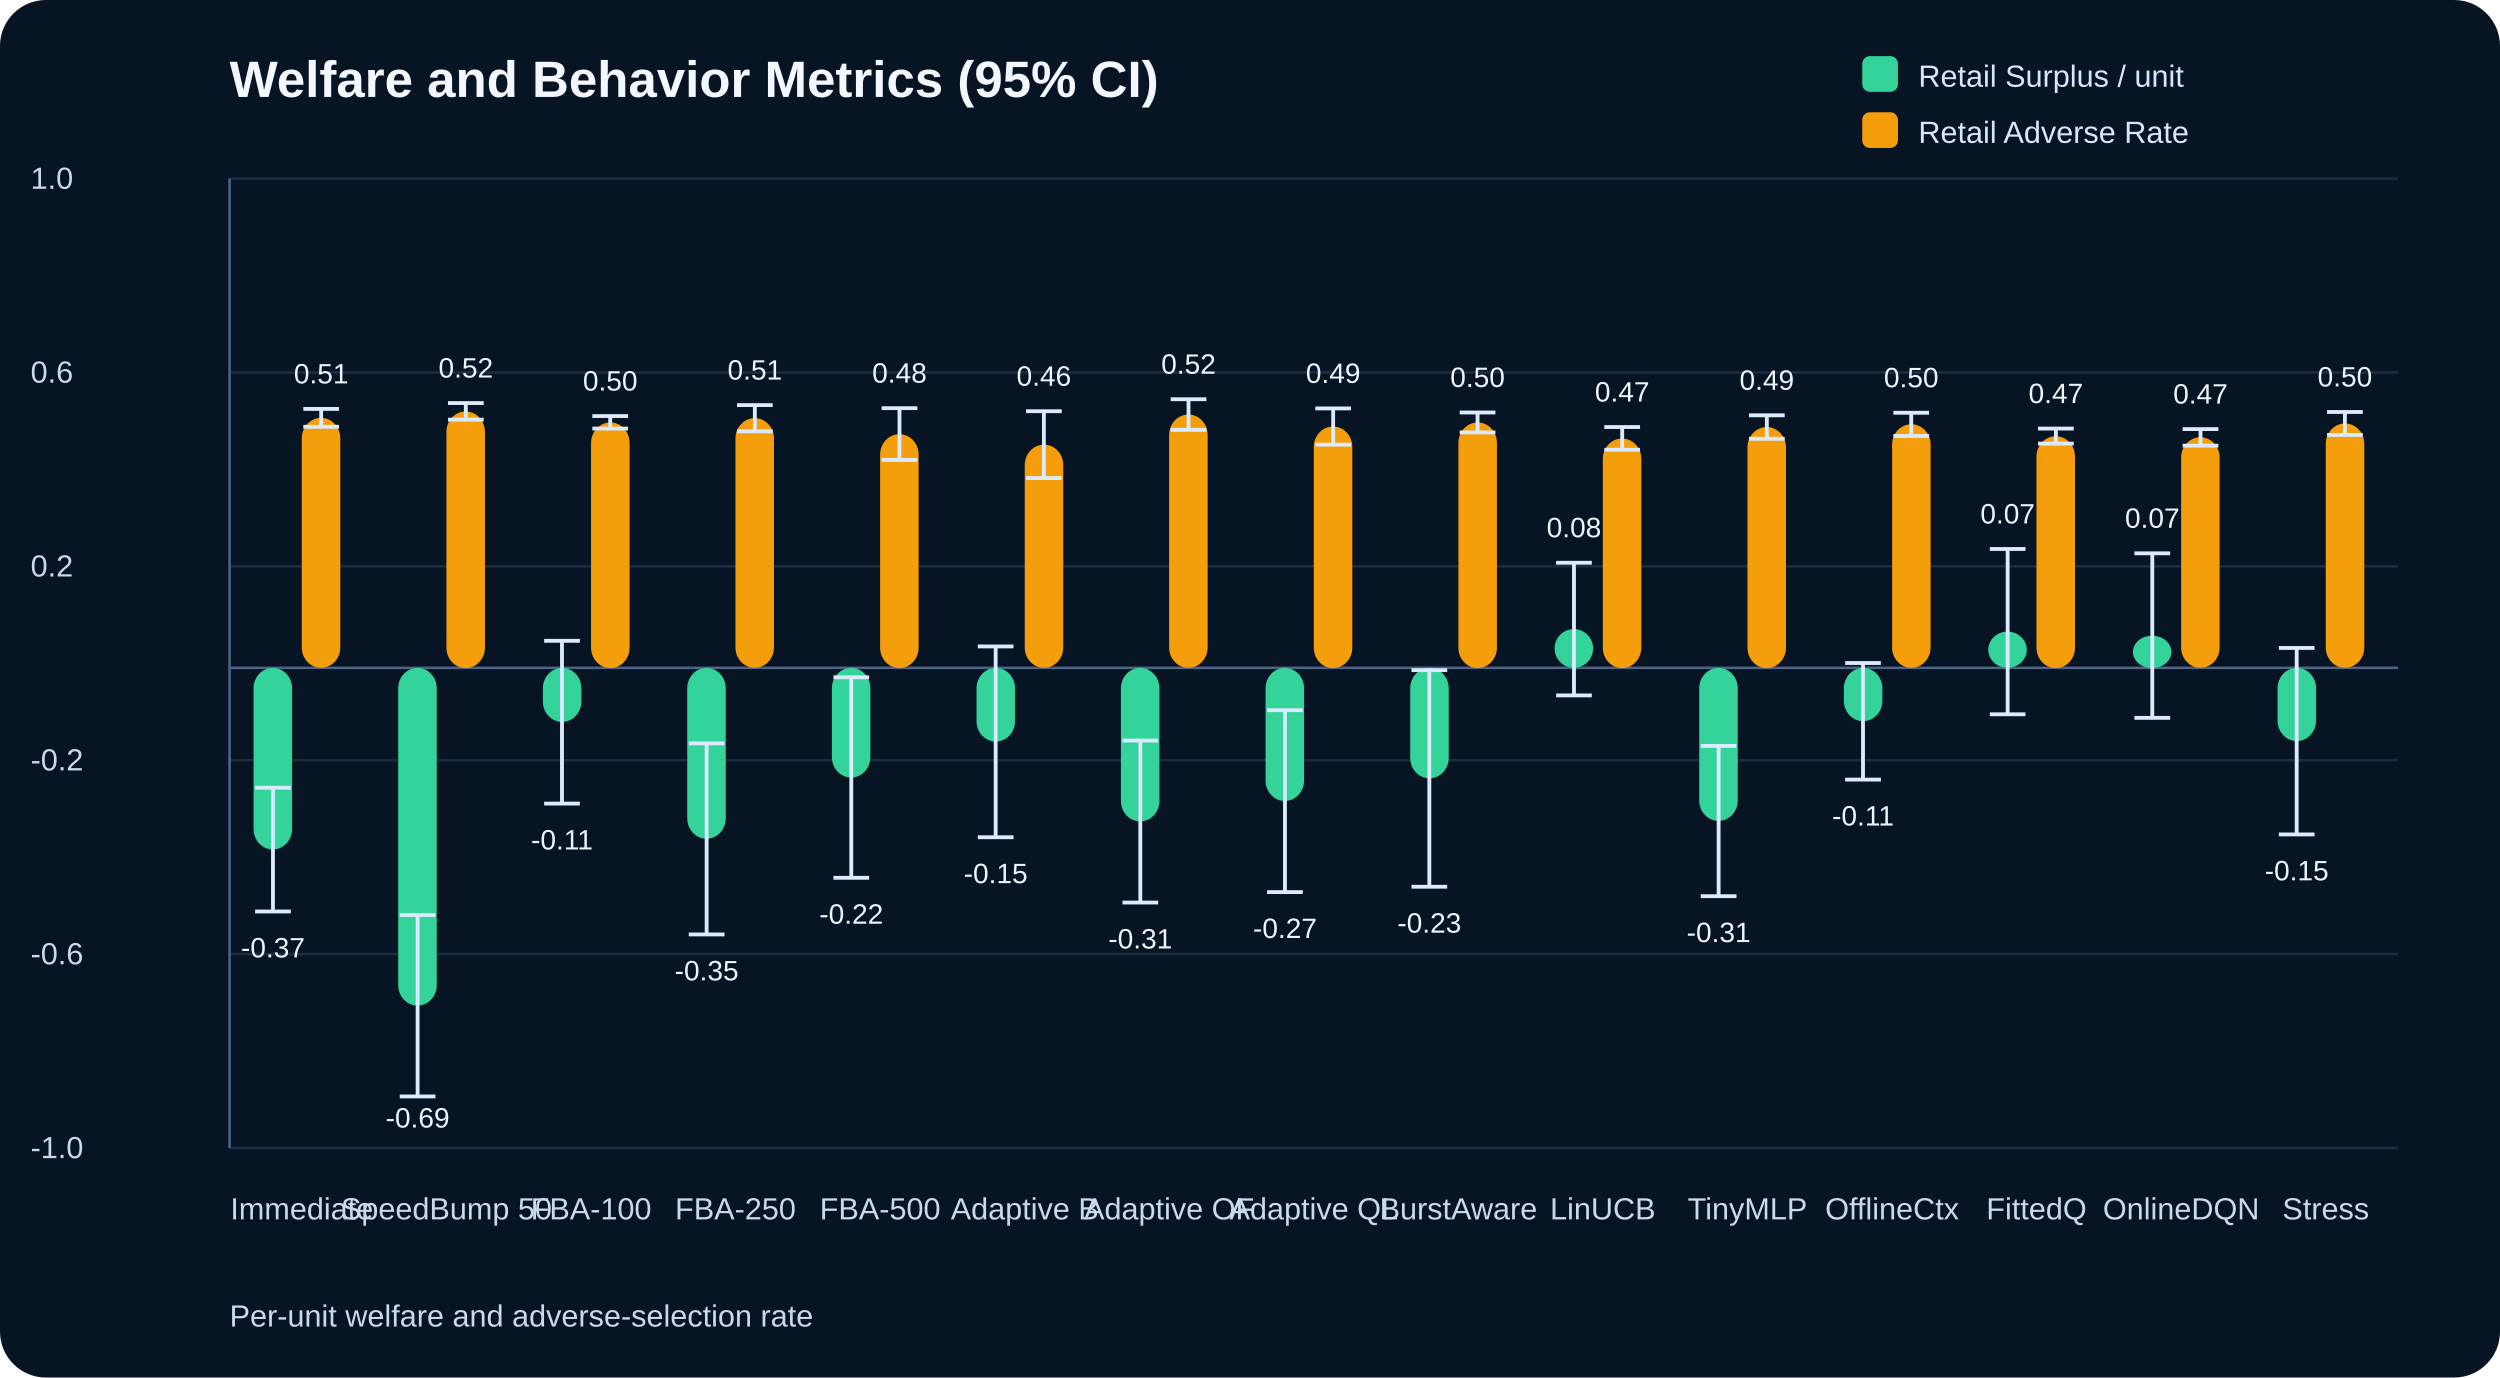
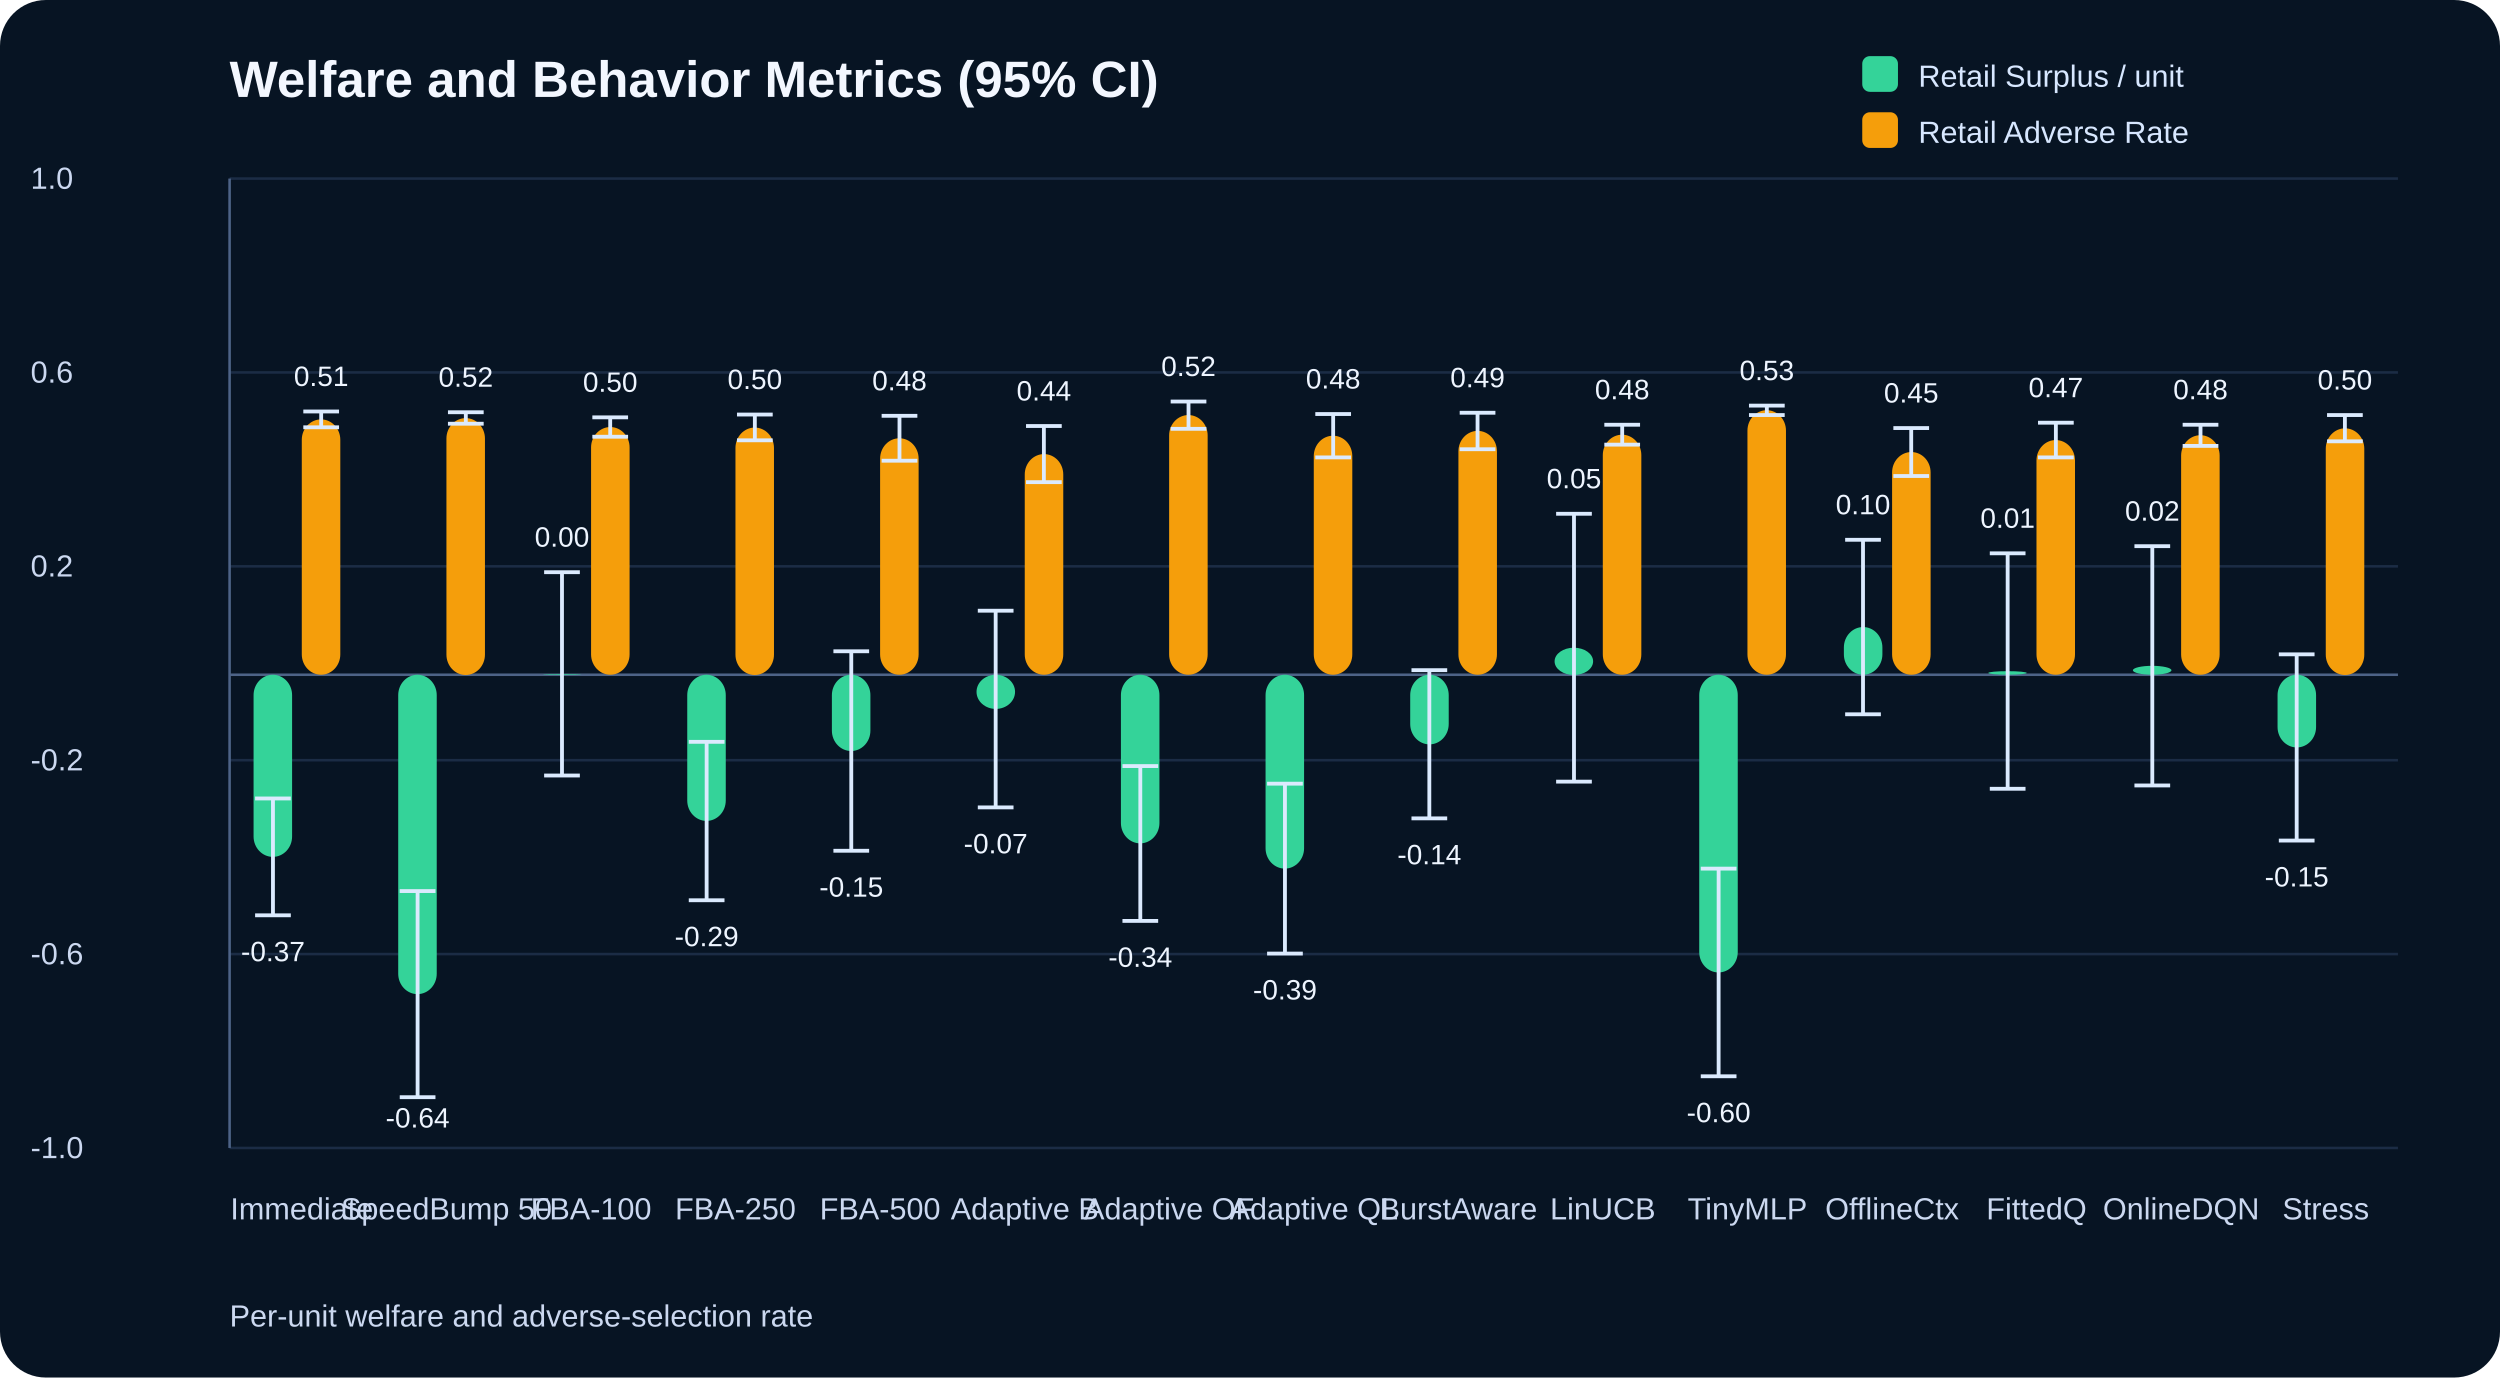
<svg xmlns="http://www.w3.org/2000/svg" width="980" height="540" viewBox="0 0 980 540" role="img">
  <style>.title{font:700 20px Arial; fill:#f3f7ff;}.label{font:12px Arial; fill:#cbd8f0;}.value{font:11px Arial; fill:#eef5ff;}.axis{stroke:#4d6387; stroke-width:1;}.grid{stroke:#20324d; stroke-width:1; opacity:.8;}.legend{font:12px Arial; fill:#d7e7ff;}.bg{fill:#071423;}.err{stroke:#dbeafe; stroke-width:1.5;}</style>
  <rect class="bg" x="0" y="0" width="980" height="540" rx="18" />
  <text class="title" x="90" y="38">Welfare and Behavior Metrics (95% CI)</text>
  <text class="label" x="90" y="520">Per-unit welfare and adverse-selection rate</text>
  <line class="grid" x1="90" y1="70.0" x2="940" y2="70.0" />
  <text class="label" x="12" y="74.0">1.0</text>
  <line class="grid" x1="90" y1="146.0" x2="940" y2="146.0" />
  <text class="label" x="12" y="150.0">0.6</text>
  <line class="grid" x1="90" y1="222.0" x2="940" y2="222.0" />
  <text class="label" x="12" y="226.0">0.2</text>
  <line class="grid" x1="90" y1="298.0" x2="940" y2="298.0" />
  <text class="label" x="12" y="302.0">-0.2</text>
  <line class="grid" x1="90" y1="374.0" x2="940" y2="374.0" />
  <text class="label" x="12" y="378.0">-0.6</text>
  <line class="grid" x1="90" y1="450.0" x2="940" y2="450.0" />
  <text class="label" x="12" y="454.0">-1.0</text>
  <line class="axis" x1="90" y1="70" x2="90" y2="450" />
-   <line class="axis" x1="90" y1="261.8" x2="940" y2="261.8" />
-   <rect x="99.4" y="261.8" width="15.1" height="71.2" fill="#34d399" rx="8" />
-   <line class="err" x1="107.0" y1="308.8" x2="107.0" y2="357.3" />
-   <line class="err" x1="100.0" y1="308.8" x2="114.0" y2="308.8" />
-   <line class="err" x1="100.0" y1="357.3" x2="114.0" y2="357.3" />
-   <text class="value" x="107.0" y="375.3" text-anchor="middle">-0.37</text>
-   <rect x="118.3" y="163.8" width="15.1" height="98.0" fill="#f59e0b" rx="8" />
-   <line class="err" x1="125.9" y1="160.3" x2="125.9" y2="167.3" />
-   <line class="err" x1="118.9" y1="160.3" x2="132.9" y2="160.3" />
-   <line class="err" x1="118.9" y1="167.3" x2="132.9" y2="167.3" />
-   <text class="value" x="125.9" y="150.3" text-anchor="middle">0.51</text>
+   <line class="axis" x1="90" y1="264.5" x2="940" y2="264.5" />
+   <rect x="99.4" y="264.5" width="15.1" height="71.4" fill="#34d399" rx="8" />
+   <line class="err" x1="107.0" y1="313.0" x2="107.0" y2="358.8" />
+   <line class="err" x1="100.0" y1="313.0" x2="114.0" y2="313.0" />
+   <line class="err" x1="100.0" y1="358.8" x2="114.0" y2="358.8" />
+   <text class="value" x="107.0" y="376.8" text-anchor="middle">-0.37</text>
+   <rect x="118.3" y="164.4" width="15.1" height="100.1" fill="#f59e0b" rx="8" />
+   <line class="err" x1="125.9" y1="161.3" x2="125.9" y2="167.5" />
+   <line class="err" x1="118.9" y1="161.3" x2="132.9" y2="161.3" />
+   <line class="err" x1="118.9" y1="167.5" x2="132.9" y2="167.5" />
+   <text class="value" x="125.9" y="151.3" text-anchor="middle">0.51</text>
  <text class="label" x="118.3" y="478" text-anchor="middle">Immediate</text>
-   <rect x="156.1" y="261.8" width="15.1" height="132.4" fill="#34d399" rx="8" />
-   <line class="err" x1="163.7" y1="358.7" x2="163.7" y2="429.8" />
-   <line class="err" x1="156.7" y1="358.7" x2="170.7" y2="358.7" />
-   <line class="err" x1="156.7" y1="429.8" x2="170.7" y2="429.8" />
-   <text class="value" x="163.7" y="442.0" text-anchor="middle">-0.69</text>
-   <rect x="175.0" y="161.3" width="15.1" height="100.6" fill="#f59e0b" rx="8" />
-   <line class="err" x1="182.6" y1="158.0" x2="182.6" y2="164.5" />
-   <line class="err" x1="175.6" y1="158.0" x2="189.6" y2="158.0" />
-   <line class="err" x1="175.6" y1="164.5" x2="189.6" y2="164.5" />
-   <text class="value" x="182.6" y="148.0" text-anchor="middle">0.52</text>
+   <rect x="156.1" y="264.5" width="15.1" height="125.2" fill="#34d399" rx="8" />
+   <line class="err" x1="163.7" y1="349.3" x2="163.7" y2="430.1" />
+   <line class="err" x1="156.7" y1="349.3" x2="170.7" y2="349.3" />
+   <line class="err" x1="156.7" y1="430.1" x2="170.7" y2="430.1" />
+   <text class="value" x="163.7" y="442.0" text-anchor="middle">-0.64</text>
+   <rect x="175.0" y="163.9" width="15.1" height="100.7" fill="#f59e0b" rx="8" />
+   <line class="err" x1="182.6" y1="161.6" x2="182.6" y2="166.1" />
+   <line class="err" x1="175.6" y1="161.6" x2="189.6" y2="161.6" />
+   <line class="err" x1="175.6" y1="166.1" x2="189.6" y2="166.1" />
+   <text class="value" x="182.6" y="151.6" text-anchor="middle">0.52</text>
  <text class="label" x="175.0" y="478" text-anchor="middle">SpeedBump 50</text>
-   <rect x="212.8" y="261.8" width="15.1" height="21.2" fill="#34d399" rx="8" />
-   <line class="err" x1="220.3" y1="251.2" x2="220.3" y2="315.0" />
-   <line class="err" x1="213.3" y1="251.2" x2="227.3" y2="251.2" />
-   <line class="err" x1="213.3" y1="315.0" x2="227.3" y2="315.0" />
-   <text class="value" x="220.3" y="333.0" text-anchor="middle">-0.11</text>
-   <rect x="231.7" y="165.6" width="15.1" height="96.3" fill="#f59e0b" rx="8" />
-   <line class="err" x1="239.2" y1="163.1" x2="239.2" y2="168.0" />
-   <line class="err" x1="232.2" y1="163.1" x2="246.2" y2="163.1" />
-   <line class="err" x1="232.2" y1="168.0" x2="246.2" y2="168.0" />
-   <text class="value" x="239.2" y="153.1" text-anchor="middle">0.50</text>
+   <rect x="212.8" y="264.2" width="15.1" height="0.3" fill="#34d399" rx="8" />
+   <line class="err" x1="220.3" y1="224.3" x2="220.3" y2="304.0" />
+   <line class="err" x1="213.3" y1="224.3" x2="227.3" y2="224.3" />
+   <line class="err" x1="213.3" y1="304.0" x2="227.3" y2="304.0" />
+   <text class="value" x="220.3" y="214.3" text-anchor="middle">0.00</text>
+   <rect x="231.7" y="167.4" width="15.1" height="97.1" fill="#f59e0b" rx="8" />
+   <line class="err" x1="239.2" y1="163.6" x2="239.2" y2="171.2" />
+   <line class="err" x1="232.2" y1="163.6" x2="246.2" y2="163.6" />
+   <line class="err" x1="232.2" y1="171.2" x2="246.2" y2="171.2" />
+   <text class="value" x="239.2" y="153.6" text-anchor="middle">0.50</text>
  <text class="label" x="231.7" y="478" text-anchor="middle">FBA-100</text>
-   <rect x="269.4" y="261.8" width="15.1" height="67.0" fill="#34d399" rx="8" />
-   <line class="err" x1="277.0" y1="291.4" x2="277.0" y2="366.3" />
-   <line class="err" x1="270.0" y1="291.4" x2="284.0" y2="291.4" />
-   <line class="err" x1="270.0" y1="366.3" x2="284.0" y2="366.3" />
-   <text class="value" x="277.0" y="384.3" text-anchor="middle">-0.35</text>
-   <rect x="288.3" y="163.9" width="15.1" height="97.9" fill="#f59e0b" rx="8" />
-   <line class="err" x1="295.9" y1="158.8" x2="295.9" y2="169.1" />
-   <line class="err" x1="288.9" y1="158.8" x2="302.9" y2="158.8" />
-   <line class="err" x1="288.9" y1="169.1" x2="302.9" y2="169.1" />
-   <text class="value" x="295.9" y="148.8" text-anchor="middle">0.51</text>
+   <rect x="269.4" y="264.5" width="15.1" height="57.3" fill="#34d399" rx="8" />
+   <line class="err" x1="277.0" y1="290.8" x2="277.0" y2="352.9" />
+   <line class="err" x1="270.0" y1="290.8" x2="284.0" y2="290.8" />
+   <line class="err" x1="270.0" y1="352.9" x2="284.0" y2="352.9" />
+   <text class="value" x="277.0" y="370.9" text-anchor="middle">-0.29</text>
+   <rect x="288.3" y="167.6" width="15.1" height="97.0" fill="#f59e0b" rx="8" />
+   <line class="err" x1="295.9" y1="162.5" x2="295.9" y2="172.6" />
+   <line class="err" x1="288.9" y1="162.5" x2="302.9" y2="162.5" />
+   <line class="err" x1="288.9" y1="172.6" x2="302.9" y2="172.6" />
+   <text class="value" x="295.9" y="152.5" text-anchor="middle">0.50</text>
  <text class="label" x="288.3" y="478" text-anchor="middle">FBA-250</text>
-   <rect x="326.1" y="261.8" width="15.1" height="43.0" fill="#34d399" rx="8" />
-   <line class="err" x1="333.7" y1="265.5" x2="333.7" y2="344.1" />
-   <line class="err" x1="326.7" y1="265.5" x2="340.7" y2="265.5" />
-   <line class="err" x1="326.7" y1="344.1" x2="340.7" y2="344.1" />
-   <text class="value" x="333.7" y="362.1" text-anchor="middle">-0.22</text>
-   <rect x="345.0" y="170.2" width="15.1" height="91.7" fill="#f59e0b" rx="8" />
-   <line class="err" x1="352.6" y1="160.0" x2="352.6" y2="180.3" />
-   <line class="err" x1="345.6" y1="160.0" x2="359.6" y2="160.0" />
-   <line class="err" x1="345.6" y1="180.3" x2="359.6" y2="180.3" />
-   <text class="value" x="352.6" y="150.0" text-anchor="middle">0.48</text>
+   <rect x="326.1" y="264.5" width="15.1" height="29.9" fill="#34d399" rx="8" />
+   <line class="err" x1="333.7" y1="255.3" x2="333.7" y2="333.5" />
+   <line class="err" x1="326.7" y1="255.3" x2="340.7" y2="255.3" />
+   <line class="err" x1="326.7" y1="333.5" x2="340.7" y2="333.5" />
+   <text class="value" x="333.7" y="351.5" text-anchor="middle">-0.15</text>
+   <rect x="345.0" y="171.8" width="15.1" height="92.7" fill="#f59e0b" rx="8" />
+   <line class="err" x1="352.6" y1="163.0" x2="352.6" y2="180.6" />
+   <line class="err" x1="345.6" y1="163.0" x2="359.6" y2="163.0" />
+   <line class="err" x1="345.6" y1="180.6" x2="359.6" y2="180.6" />
+   <text class="value" x="352.6" y="153.0" text-anchor="middle">0.48</text>
  <text class="label" x="345.0" y="478" text-anchor="middle">FBA-500</text>
-   <rect x="382.8" y="261.8" width="15.1" height="28.9" fill="#34d399" rx="8" />
-   <line class="err" x1="390.3" y1="253.4" x2="390.3" y2="328.2" />
-   <line class="err" x1="383.3" y1="253.4" x2="397.3" y2="253.4" />
-   <line class="err" x1="383.3" y1="328.2" x2="397.3" y2="328.2" />
-   <text class="value" x="390.3" y="346.2" text-anchor="middle">-0.15</text>
-   <rect x="401.7" y="174.3" width="15.1" height="87.5" fill="#f59e0b" rx="8" />
-   <line class="err" x1="409.2" y1="161.2" x2="409.2" y2="187.4" />
-   <line class="err" x1="402.2" y1="161.2" x2="416.2" y2="161.2" />
-   <line class="err" x1="402.2" y1="187.4" x2="416.2" y2="187.4" />
-   <text class="value" x="409.2" y="151.2" text-anchor="middle">0.46</text>
+   <rect x="382.8" y="264.5" width="15.1" height="13.4" fill="#34d399" rx="8" />
+   <line class="err" x1="390.3" y1="239.4" x2="390.3" y2="316.5" />
+   <line class="err" x1="383.3" y1="239.4" x2="397.3" y2="239.4" />
+   <line class="err" x1="383.3" y1="316.5" x2="397.3" y2="316.5" />
+   <text class="value" x="390.3" y="334.5" text-anchor="middle">-0.07</text>
+   <rect x="401.7" y="178.0" width="15.1" height="86.5" fill="#f59e0b" rx="8" />
+   <line class="err" x1="409.2" y1="167.0" x2="409.2" y2="189.0" />
+   <line class="err" x1="402.2" y1="167.0" x2="416.2" y2="167.0" />
+   <line class="err" x1="402.2" y1="189.0" x2="416.2" y2="189.0" />
+   <text class="value" x="409.2" y="157.0" text-anchor="middle">0.44</text>
  <text class="label" x="401.7" y="478" text-anchor="middle">Adaptive B</text>
-   <rect x="439.4" y="261.8" width="15.1" height="60.2" fill="#34d399" rx="8" />
-   <line class="err" x1="447.0" y1="290.3" x2="447.0" y2="353.8" />
-   <line class="err" x1="440.0" y1="290.3" x2="454.0" y2="290.3" />
-   <line class="err" x1="440.0" y1="353.8" x2="454.0" y2="353.8" />
-   <text class="value" x="447.0" y="371.8" text-anchor="middle">-0.31</text>
-   <rect x="458.3" y="162.5" width="15.1" height="99.3" fill="#f59e0b" rx="8" />
-   <line class="err" x1="465.9" y1="156.5" x2="465.9" y2="168.5" />
-   <line class="err" x1="458.9" y1="156.5" x2="472.9" y2="156.5" />
-   <line class="err" x1="458.9" y1="168.5" x2="472.9" y2="168.5" />
-   <text class="value" x="465.9" y="146.5" text-anchor="middle">0.52</text>
+   <rect x="439.4" y="264.5" width="15.1" height="66.1" fill="#34d399" rx="8" />
+   <line class="err" x1="447.0" y1="300.3" x2="447.0" y2="361.0" />
+   <line class="err" x1="440.0" y1="300.3" x2="454.0" y2="300.3" />
+   <line class="err" x1="440.0" y1="361.0" x2="454.0" y2="361.0" />
+   <text class="value" x="447.0" y="379.0" text-anchor="middle">-0.34</text>
+   <rect x="458.3" y="162.7" width="15.1" height="101.8" fill="#f59e0b" rx="8" />
+   <line class="err" x1="465.9" y1="157.4" x2="465.9" y2="168.1" />
+   <line class="err" x1="458.9" y1="157.4" x2="472.9" y2="157.4" />
+   <line class="err" x1="458.9" y1="168.1" x2="472.9" y2="168.1" />
+   <text class="value" x="465.9" y="147.4" text-anchor="middle">0.52</text>
  <text class="label" x="458.3" y="478" text-anchor="middle">Adaptive OF</text>
-   <rect x="496.1" y="261.8" width="15.1" height="52.2" fill="#34d399" rx="8" />
-   <line class="err" x1="503.7" y1="278.4" x2="503.7" y2="349.7" />
-   <line class="err" x1="496.7" y1="278.4" x2="510.7" y2="278.4" />
-   <line class="err" x1="496.7" y1="349.7" x2="510.7" y2="349.7" />
-   <text class="value" x="503.7" y="367.7" text-anchor="middle">-0.27</text>
-   <rect x="515.0" y="167.2" width="15.1" height="94.7" fill="#f59e0b" rx="8" />
-   <line class="err" x1="522.6" y1="160.1" x2="522.6" y2="174.3" />
-   <line class="err" x1="515.6" y1="160.1" x2="529.6" y2="160.1" />
-   <line class="err" x1="515.6" y1="174.3" x2="529.6" y2="174.3" />
-   <text class="value" x="522.6" y="150.1" text-anchor="middle">0.49</text>
+   <rect x="496.1" y="264.5" width="15.1" height="76.0" fill="#34d399" rx="8" />
+   <line class="err" x1="503.7" y1="307.2" x2="503.7" y2="373.8" />
+   <line class="err" x1="496.7" y1="307.2" x2="510.7" y2="307.2" />
+   <line class="err" x1="496.7" y1="373.8" x2="510.7" y2="373.8" />
+   <text class="value" x="503.7" y="391.8" text-anchor="middle">-0.39</text>
+   <rect x="515.0" y="170.8" width="15.1" height="93.7" fill="#f59e0b" rx="8" />
+   <line class="err" x1="522.6" y1="162.3" x2="522.6" y2="179.3" />
+   <line class="err" x1="515.6" y1="162.3" x2="529.6" y2="162.3" />
+   <line class="err" x1="515.6" y1="179.3" x2="529.6" y2="179.3" />
+   <text class="value" x="522.6" y="152.3" text-anchor="middle">0.48</text>
  <text class="label" x="515.0" y="478" text-anchor="middle">Adaptive QL</text>
-   <rect x="552.8" y="261.8" width="15.1" height="43.3" fill="#34d399" rx="8" />
-   <line class="err" x1="560.3" y1="262.7" x2="560.3" y2="347.6" />
+   <rect x="552.8" y="264.5" width="15.1" height="27.3" fill="#34d399" rx="8" />
+   <line class="err" x1="560.3" y1="262.7" x2="560.3" y2="320.8" />
  <line class="err" x1="553.3" y1="262.7" x2="567.3" y2="262.7" />
-   <line class="err" x1="553.3" y1="347.6" x2="567.3" y2="347.6" />
-   <text class="value" x="560.3" y="365.6" text-anchor="middle">-0.23</text>
-   <rect x="571.7" y="165.6" width="15.1" height="96.3" fill="#f59e0b" rx="8" />
-   <line class="err" x1="579.2" y1="161.7" x2="579.2" y2="169.5" />
-   <line class="err" x1="572.2" y1="161.7" x2="586.2" y2="161.7" />
-   <line class="err" x1="572.2" y1="169.5" x2="586.2" y2="169.5" />
-   <text class="value" x="579.2" y="151.7" text-anchor="middle">0.50</text>
+   <line class="err" x1="553.3" y1="320.8" x2="567.3" y2="320.8" />
+   <text class="value" x="560.3" y="338.8" text-anchor="middle">-0.14</text>
+   <rect x="571.7" y="168.9" width="15.1" height="95.6" fill="#f59e0b" rx="8" />
+   <line class="err" x1="579.2" y1="161.8" x2="579.2" y2="176.1" />
+   <line class="err" x1="572.2" y1="161.8" x2="586.2" y2="161.8" />
+   <line class="err" x1="572.2" y1="176.1" x2="586.2" y2="176.1" />
+   <text class="value" x="579.2" y="151.8" text-anchor="middle">0.49</text>
  <text class="label" x="571.7" y="478" text-anchor="middle">BurstAware</text>
-   <rect x="609.4" y="246.6" width="15.1" height="15.2" fill="#34d399" rx="8" />
-   <line class="err" x1="617.0" y1="220.6" x2="617.0" y2="272.6" />
-   <line class="err" x1="610.0" y1="220.6" x2="624.0" y2="220.6" />
-   <line class="err" x1="610.0" y1="272.6" x2="624.0" y2="272.6" />
-   <text class="value" x="617.0" y="210.6" text-anchor="middle">0.08</text>
-   <rect x="628.3" y="171.9" width="15.1" height="90.0" fill="#f59e0b" rx="8" />
-   <line class="err" x1="635.9" y1="167.4" x2="635.9" y2="176.3" />
-   <line class="err" x1="628.9" y1="167.4" x2="642.9" y2="167.4" />
-   <line class="err" x1="628.9" y1="176.3" x2="642.9" y2="176.3" />
-   <text class="value" x="635.9" y="157.4" text-anchor="middle">0.47</text>
+   <rect x="609.4" y="253.9" width="15.1" height="10.7" fill="#34d399" rx="8" />
+   <line class="err" x1="617.0" y1="201.4" x2="617.0" y2="306.4" />
+   <line class="err" x1="610.0" y1="201.4" x2="624.0" y2="201.4" />
+   <line class="err" x1="610.0" y1="306.4" x2="624.0" y2="306.4" />
+   <text class="value" x="617.0" y="191.4" text-anchor="middle">0.05</text>
+   <rect x="628.3" y="170.4" width="15.1" height="94.1" fill="#f59e0b" rx="8" />
+   <line class="err" x1="635.9" y1="166.5" x2="635.9" y2="174.3" />
+   <line class="err" x1="628.9" y1="166.5" x2="642.9" y2="166.5" />
+   <line class="err" x1="628.9" y1="174.3" x2="642.9" y2="174.3" />
+   <text class="value" x="635.9" y="156.5" text-anchor="middle">0.48</text>
  <text class="label" x="628.3" y="478" text-anchor="middle">LinUCB</text>
-   <rect x="666.1" y="261.8" width="15.1" height="60.0" fill="#34d399" rx="8" />
-   <line class="err" x1="673.7" y1="292.4" x2="673.7" y2="351.3" />
-   <line class="err" x1="666.7" y1="292.4" x2="680.7" y2="292.4" />
-   <line class="err" x1="666.7" y1="351.3" x2="680.7" y2="351.3" />
-   <text class="value" x="673.7" y="369.3" text-anchor="middle">-0.31</text>
-   <rect x="685.0" y="167.4" width="15.1" height="94.5" fill="#f59e0b" rx="8" />
-   <line class="err" x1="692.6" y1="162.8" x2="692.6" y2="172.0" />
-   <line class="err" x1="685.6" y1="162.8" x2="699.6" y2="162.8" />
-   <line class="err" x1="685.6" y1="172.0" x2="699.6" y2="172.0" />
-   <text class="value" x="692.6" y="152.8" text-anchor="middle">0.49</text>
+   <rect x="666.1" y="264.5" width="15.1" height="116.7" fill="#34d399" rx="8" />
+   <line class="err" x1="673.7" y1="340.5" x2="673.7" y2="421.9" />
+   <line class="err" x1="666.7" y1="340.5" x2="680.7" y2="340.5" />
+   <line class="err" x1="666.7" y1="421.9" x2="680.7" y2="421.9" />
+   <text class="value" x="673.7" y="439.9" text-anchor="middle">-0.60</text>
+   <rect x="685.0" y="160.8" width="15.1" height="103.7" fill="#f59e0b" rx="8" />
+   <line class="err" x1="692.6" y1="159.0" x2="692.6" y2="162.7" />
+   <line class="err" x1="685.6" y1="159.0" x2="699.6" y2="159.0" />
+   <line class="err" x1="685.6" y1="162.7" x2="699.6" y2="162.7" />
+   <text class="value" x="692.6" y="149.0" text-anchor="middle">0.53</text>
  <text class="label" x="685.0" y="478" text-anchor="middle">TinyMLP</text>
-   <rect x="722.8" y="261.8" width="15.1" height="20.9" fill="#34d399" rx="8" />
-   <line class="err" x1="730.3" y1="259.9" x2="730.3" y2="305.6" />
-   <line class="err" x1="723.3" y1="259.9" x2="737.3" y2="259.9" />
-   <line class="err" x1="723.3" y1="305.6" x2="737.3" y2="305.6" />
-   <text class="value" x="730.3" y="323.6" text-anchor="middle">-0.11</text>
-   <rect x="741.7" y="166.3" width="15.1" height="95.5" fill="#f59e0b" rx="8" />
-   <line class="err" x1="749.2" y1="161.8" x2="749.2" y2="170.9" />
-   <line class="err" x1="742.2" y1="161.8" x2="756.2" y2="161.8" />
-   <line class="err" x1="742.2" y1="170.9" x2="756.2" y2="170.9" />
-   <text class="value" x="749.2" y="151.8" text-anchor="middle">0.50</text>
+   <rect x="722.8" y="245.8" width="15.1" height="18.7" fill="#34d399" rx="8" />
+   <line class="err" x1="730.3" y1="211.6" x2="730.3" y2="280.0" />
+   <line class="err" x1="723.3" y1="211.6" x2="737.3" y2="211.6" />
+   <line class="err" x1="723.3" y1="280.0" x2="737.3" y2="280.0" />
+   <text class="value" x="730.3" y="201.6" text-anchor="middle">0.10</text>
+   <rect x="741.7" y="177.2" width="15.1" height="87.3" fill="#f59e0b" rx="8" />
+   <line class="err" x1="749.2" y1="167.8" x2="749.2" y2="186.6" />
+   <line class="err" x1="742.2" y1="167.8" x2="756.2" y2="167.8" />
+   <line class="err" x1="742.2" y1="186.6" x2="756.2" y2="186.6" />
+   <text class="value" x="749.2" y="157.8" text-anchor="middle">0.45</text>
  <text class="label" x="741.7" y="478" text-anchor="middle">OfflineCtx</text>
-   <rect x="779.4" y="247.6" width="15.1" height="14.2" fill="#34d399" rx="8" />
-   <line class="err" x1="787.0" y1="215.2" x2="787.0" y2="280.0" />
-   <line class="err" x1="780.0" y1="215.2" x2="794.0" y2="215.2" />
-   <line class="err" x1="780.0" y1="280.0" x2="794.0" y2="280.0" />
-   <text class="value" x="787.0" y="205.2" text-anchor="middle">0.07</text>
-   <rect x="798.3" y="171.0" width="15.1" height="90.9" fill="#f59e0b" rx="8" />
-   <line class="err" x1="805.9" y1="168.0" x2="805.9" y2="173.9" />
-   <line class="err" x1="798.9" y1="168.0" x2="812.9" y2="168.0" />
-   <line class="err" x1="798.9" y1="173.9" x2="812.9" y2="173.9" />
-   <text class="value" x="805.9" y="158.0" text-anchor="middle">0.47</text>
+   <rect x="779.4" y="263.1" width="15.1" height="1.4" fill="#34d399" rx="8" />
+   <line class="err" x1="787.0" y1="216.9" x2="787.0" y2="309.2" />
+   <line class="err" x1="780.0" y1="216.9" x2="794.0" y2="216.9" />
+   <line class="err" x1="780.0" y1="309.2" x2="794.0" y2="309.2" />
+   <text class="value" x="787.0" y="206.9" text-anchor="middle">0.01</text>
+   <rect x="798.3" y="172.5" width="15.1" height="92.0" fill="#f59e0b" rx="8" />
+   <line class="err" x1="805.9" y1="165.7" x2="805.9" y2="179.3" />
+   <line class="err" x1="798.9" y1="165.7" x2="812.9" y2="165.7" />
+   <line class="err" x1="798.9" y1="179.3" x2="812.9" y2="179.3" />
+   <text class="value" x="805.9" y="155.7" text-anchor="middle">0.47</text>
  <text class="label" x="798.3" y="478" text-anchor="middle">FittedQ</text>
-   <rect x="836.1" y="249.2" width="15.1" height="12.7" fill="#34d399" rx="8" />
-   <line class="err" x1="843.7" y1="216.9" x2="843.7" y2="281.4" />
-   <line class="err" x1="836.7" y1="216.9" x2="850.7" y2="216.9" />
-   <line class="err" x1="836.7" y1="281.4" x2="850.7" y2="281.4" />
-   <text class="value" x="843.7" y="206.9" text-anchor="middle">0.07</text>
-   <rect x="855.0" y="171.4" width="15.1" height="90.4" fill="#f59e0b" rx="8" />
-   <line class="err" x1="862.6" y1="168.2" x2="862.6" y2="174.7" />
-   <line class="err" x1="855.6" y1="168.2" x2="869.6" y2="168.2" />
-   <line class="err" x1="855.6" y1="174.7" x2="869.6" y2="174.7" />
-   <text class="value" x="862.6" y="158.2" text-anchor="middle">0.47</text>
+   <rect x="836.1" y="261.0" width="15.1" height="3.5" fill="#34d399" rx="8" />
+   <line class="err" x1="843.7" y1="214.1" x2="843.7" y2="307.9" />
+   <line class="err" x1="836.7" y1="214.1" x2="850.7" y2="214.1" />
+   <line class="err" x1="836.7" y1="307.9" x2="850.7" y2="307.9" />
+   <text class="value" x="843.7" y="204.1" text-anchor="middle">0.02</text>
+   <rect x="855.0" y="170.6" width="15.1" height="93.9" fill="#f59e0b" rx="8" />
+   <line class="err" x1="862.6" y1="166.5" x2="862.6" y2="174.8" />
+   <line class="err" x1="855.6" y1="166.5" x2="869.6" y2="166.5" />
+   <line class="err" x1="855.6" y1="174.8" x2="869.6" y2="174.8" />
+   <text class="value" x="862.6" y="156.5" text-anchor="middle">0.48</text>
  <text class="label" x="855.0" y="478" text-anchor="middle">OnlineDQN</text>
-   <rect x="892.8" y="261.8" width="15.1" height="28.7" fill="#34d399" rx="8" />
-   <line class="err" x1="900.3" y1="254.0" x2="900.3" y2="327.1" />
-   <line class="err" x1="893.3" y1="254.0" x2="907.3" y2="254.0" />
-   <line class="err" x1="893.3" y1="327.1" x2="907.3" y2="327.1" />
-   <text class="value" x="900.3" y="345.1" text-anchor="middle">-0.15</text>
-   <rect x="911.7" y="166.0" width="15.1" height="95.8" fill="#f59e0b" rx="8" />
-   <line class="err" x1="919.2" y1="161.5" x2="919.2" y2="170.5" />
-   <line class="err" x1="912.2" y1="161.5" x2="926.2" y2="161.5" />
-   <line class="err" x1="912.2" y1="170.5" x2="926.2" y2="170.5" />
-   <text class="value" x="919.2" y="151.5" text-anchor="middle">0.50</text>
+   <rect x="892.8" y="264.5" width="15.1" height="28.5" fill="#34d399" rx="8" />
+   <line class="err" x1="900.3" y1="256.5" x2="900.3" y2="329.5" />
+   <line class="err" x1="893.3" y1="256.5" x2="907.3" y2="256.5" />
+   <line class="err" x1="893.3" y1="329.5" x2="907.3" y2="329.5" />
+   <text class="value" x="900.3" y="347.5" text-anchor="middle">-0.15</text>
+   <rect x="911.7" y="167.9" width="15.1" height="96.7" fill="#f59e0b" rx="8" />
+   <line class="err" x1="919.2" y1="162.7" x2="919.2" y2="173.0" />
+   <line class="err" x1="912.2" y1="162.7" x2="926.2" y2="162.7" />
+   <line class="err" x1="912.2" y1="173.0" x2="926.2" y2="173.0" />
+   <text class="value" x="919.2" y="152.7" text-anchor="middle">0.50</text>
  <text class="label" x="911.7" y="478" text-anchor="middle">Stress</text>
  <rect x="730" y="22" width="14" height="14" fill="#34d399" rx="3" />
  <text class="legend" x="752" y="34">Retail Surplus / unit</text>
  <rect x="730" y="44" width="14" height="14" fill="#f59e0b" rx="3" />
  <text class="legend" x="752" y="56">Retail Adverse Rate</text>
</svg>
